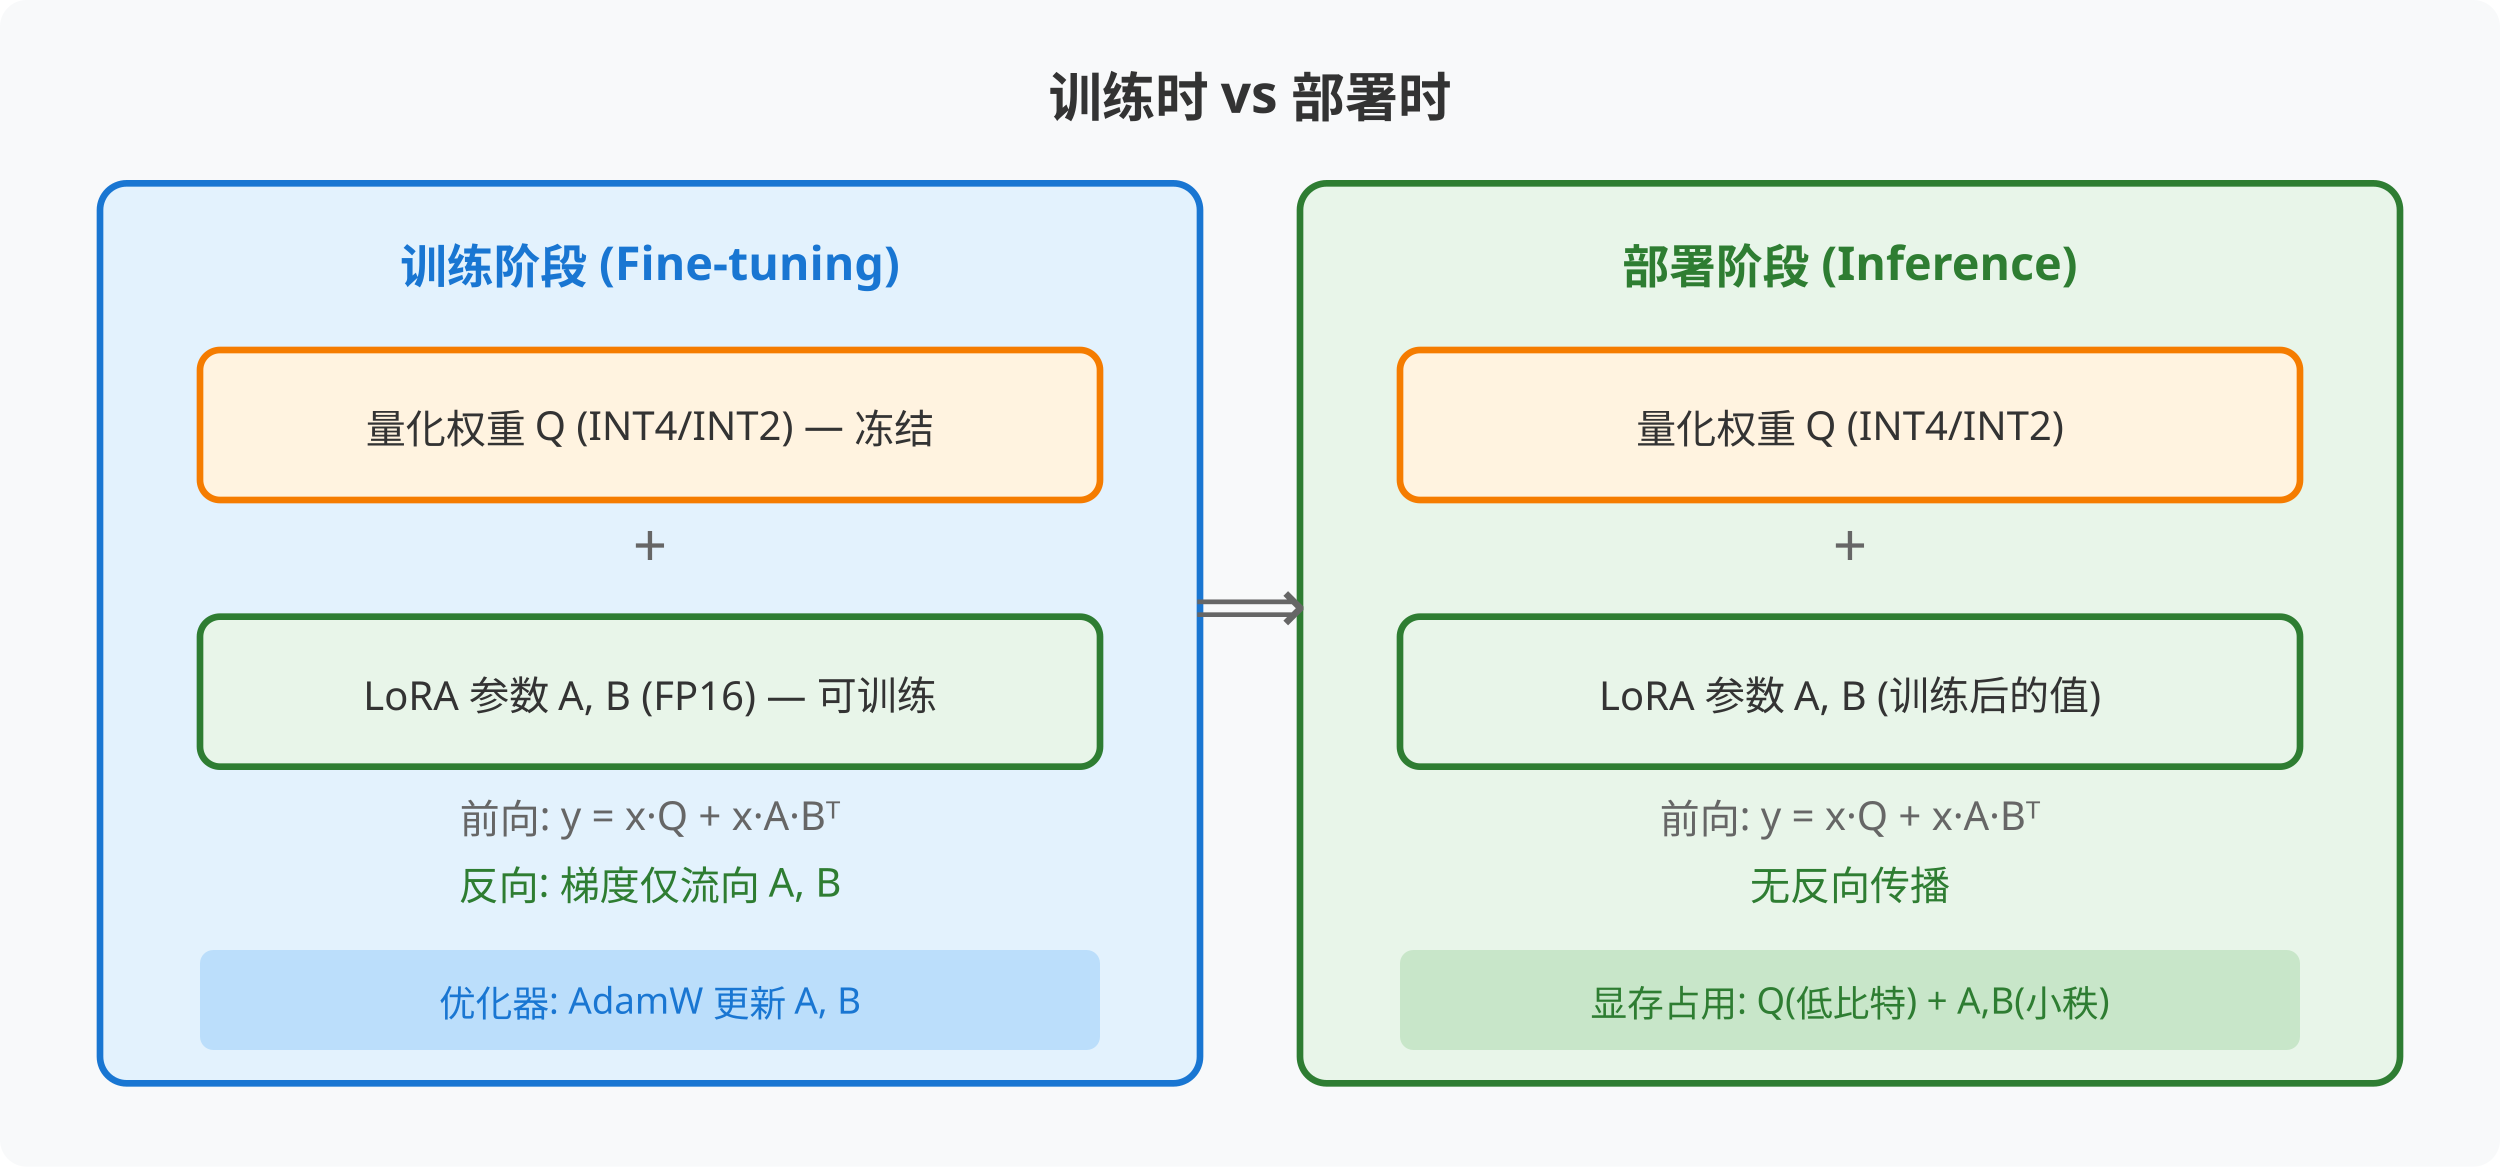
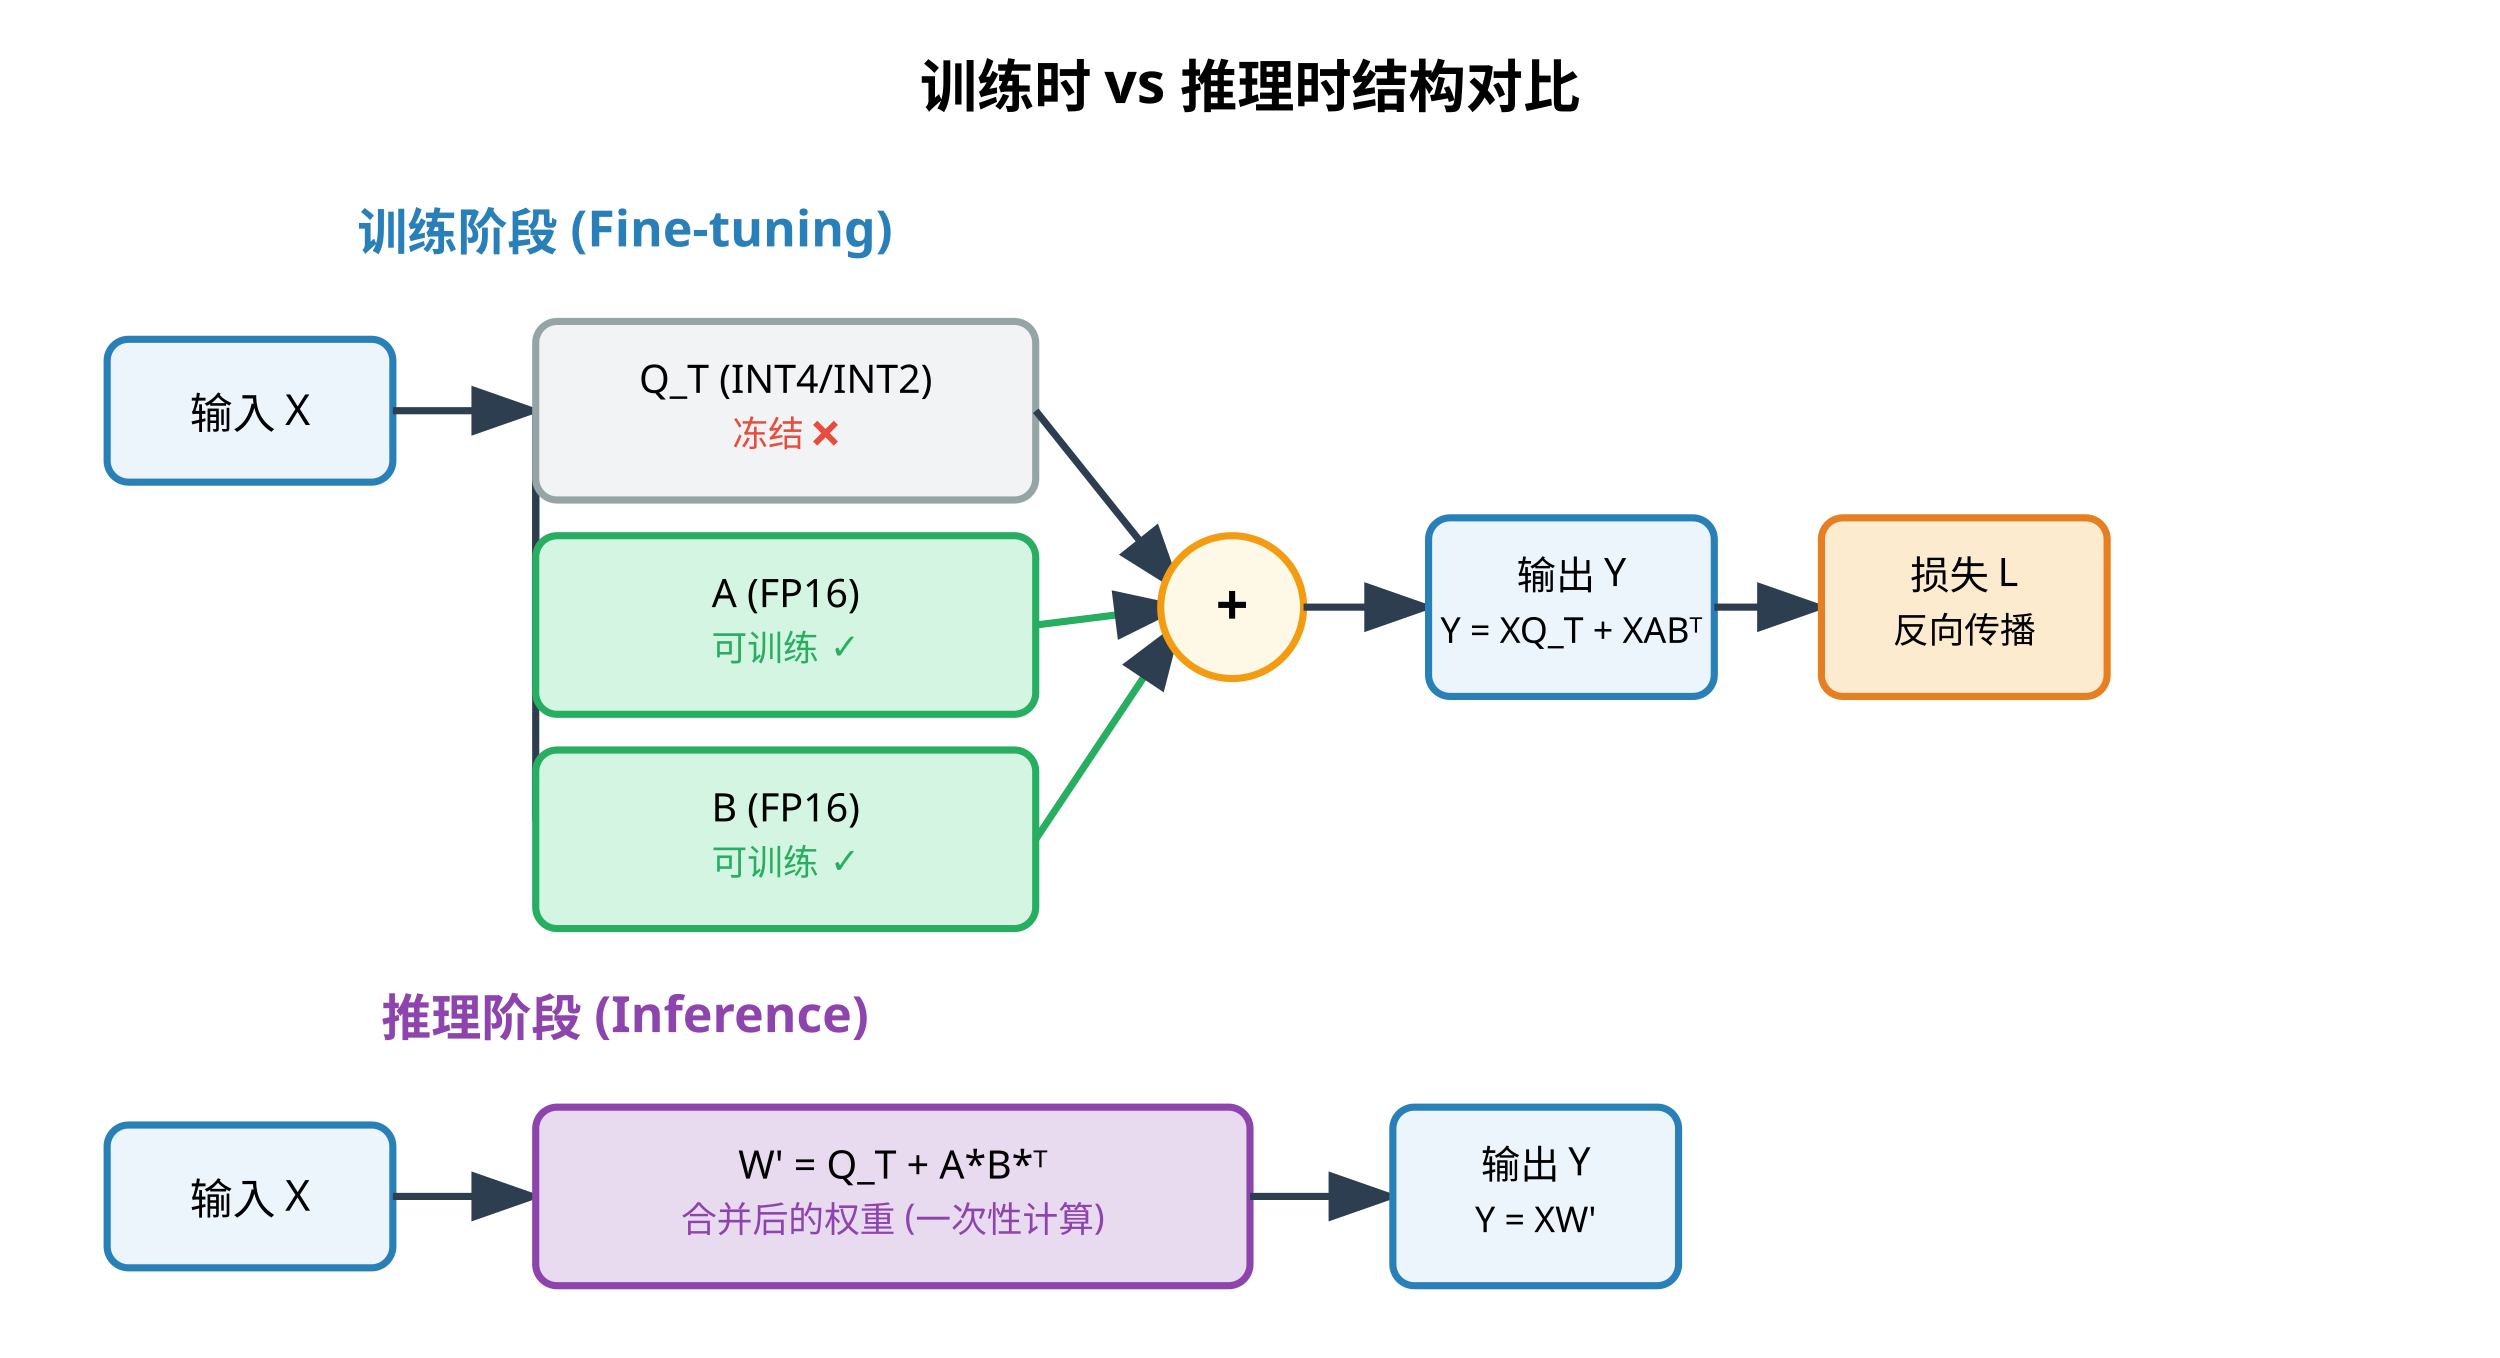
- <svg xmlns="http://www.w3.org/2000/svg" viewBox="0 0 750 350" font-family="sans-serif">
-   <rect width="750" height="350" fill="#f8f9fa" rx="8" />
-   <text x="375" y="35" text-anchor="middle" font-size="16" font-weight="bold" fill="#333">训练时 vs 部署时</text>
-   <rect x="30" y="55" width="330" height="270" fill="#e3f2fd" rx="8" stroke="#1976d2" stroke-width="2" />
-   <text x="195" y="85" text-anchor="middle" font-size="14" font-weight="bold" fill="#1976d2">训练阶段 (Fine-tuning)</text>
-   <rect x="60" y="105" width="270" height="45" fill="#fff3e0" rx="6" stroke="#f57c00" stroke-width="2" />
-   <text x="195" y="133" text-anchor="middle" font-size="12" fill="#333">量化权重 Q (INT4/INT2) — 冻结</text>
-   <text x="195" y="170" text-anchor="middle" font-size="18" fill="#666">+</text>
-   <rect x="60" y="185" width="270" height="45" fill="#e8f5e9" rx="6" stroke="#2e7d32" stroke-width="2" />
-   <text x="195" y="213" text-anchor="middle" font-size="12" fill="#333">LoRA 参数 A, B (FP16) — 可训练</text>
-   <text x="195" y="250" text-anchor="middle" font-size="12" fill="#666">前向: y = x·Q + x·A·Bᵀ</text>
-   <text x="195" y="270" text-anchor="middle" font-size="12" fill="#2e7d32">反向: 梯度仅流向 A, B</text>
-   <rect x="60" y="285" width="270" height="30" fill="#bbdefb" rx="4" />
-   <text x="195" y="305" text-anchor="middle" font-size="11" fill="#1976d2">优化器: AdamW 更新 A, B</text>
-   <rect x="390" y="55" width="330" height="270" fill="#e8f5e9" rx="8" stroke="#2e7d32" stroke-width="2" />
-   <text x="555" y="85" text-anchor="middle" font-size="14" font-weight="bold" fill="#2e7d32">部署阶段 (Inference)</text>
-   <rect x="420" y="105" width="270" height="45" fill="#fff3e0" rx="6" stroke="#f57c00" stroke-width="2" />
-   <text x="555" y="133" text-anchor="middle" font-size="12" fill="#333">量化权重 Q (INT4/INT2)</text>
-   <text x="555" y="170" text-anchor="middle" font-size="18" fill="#666">+</text>
-   <rect x="420" y="185" width="270" height="45" fill="#e8f5e9" rx="6" stroke="#2e7d32" stroke-width="2" />
-   <text x="555" y="213" text-anchor="middle" font-size="12" fill="#333">LoRA 参数 A, B (训练后的值)</text>
-   <text x="555" y="250" text-anchor="middle" font-size="12" fill="#666">前向: y = x·Q + x·A·Bᵀ</text>
-   <text x="555" y="270" text-anchor="middle" font-size="12" fill="#2e7d32">无反向传播</text>
-   <rect x="420" y="285" width="270" height="30" fill="#c8e6c9" rx="4" />
-   <text x="555" y="305" text-anchor="middle" font-size="11" fill="#2e7d32">显存占用: Q(低比特) + A,B(小秩)</text>
-   <text x="375" y="190" text-anchor="middle" font-size="24" fill="#666">⟹</text>
+ <svg xmlns="http://www.w3.org/2000/svg" viewBox="0 0 700 380" font-family="sans-serif">
+   <text x="350" y="30" text-anchor="middle" font-size="16" font-weight="bold">训练时 vs 推理时结构对比</text>
+   <text x="175" y="70" text-anchor="middle" font-size="14" font-weight="bold" fill="#2980b9">训练阶段 (Fine-tuning)</text>
+   <rect x="30" y="95" width="80" height="40" rx="6" fill="#ebf5fb" stroke="#2980b9" stroke-width="2" />
+   <text x="70" y="120" text-anchor="middle" font-size="12">输入 X</text>
+   <line x1="110" y1="115" x2="150" y2="115" stroke="#2c3e50" stroke-width="2" marker-end="url(#arrow)" />
+   <line x1="150" y1="115" x2="150" y2="170" stroke="#2c3e50" stroke-width="2" />
+   <line x1="150" y1="115" x2="150" y2="230" stroke="#2c3e50" stroke-width="2" />
+   <rect x="150" y="90" width="140" height="50" rx="6" fill="#f2f3f4" stroke="#95a5a6" stroke-width="2" />
+   <text x="220" y="110" text-anchor="middle" font-size="11">Q_T (INT4/INT2)</text>
+   <text x="220" y="125" text-anchor="middle" font-size="10" fill="#e74c3c">冻结 ❌</text>
+   <rect x="150" y="150" width="140" height="50" rx="6" fill="#d5f5e3" stroke="#27ae60" stroke-width="2" />
+   <text x="220" y="170" text-anchor="middle" font-size="11">A (FP16)</text>
+   <text x="220" y="185" text-anchor="middle" font-size="10" fill="#27ae60">可训练 ✓</text>
+   <rect x="150" y="210" width="140" height="50" rx="6" fill="#d5f5e3" stroke="#27ae60" stroke-width="2" />
+   <text x="220" y="230" text-anchor="middle" font-size="11">B (FP16)</text>
+   <text x="220" y="245" text-anchor="middle" font-size="10" fill="#27ae60">可训练 ✓</text>
+   <line x1="290" y1="115" x2="330" y2="165" stroke="#2c3e50" stroke-width="2" marker-end="url(#arrow)" />
+   <line x1="290" y1="175" x2="330" y2="170" stroke="#27ae60" stroke-width="2" marker-end="url(#arrow)" />
+   <line x1="290" y1="235" x2="330" y2="175" stroke="#27ae60" stroke-width="2" marker-end="url(#arrow)" />
+   <circle cx="345" cy="170" r="20" fill="#fef9e7" stroke="#f39c12" stroke-width="2" />
+   <text x="345" y="175" text-anchor="middle" font-size="16" font-weight="bold">+</text>
+   <line x1="365" y1="170" x2="400" y2="170" stroke="#2c3e50" stroke-width="2" marker-end="url(#arrow)" />
+   <rect x="400" y="145" width="80" height="50" rx="6" fill="#ebf5fb" stroke="#2980b9" stroke-width="2" />
+   <text x="440" y="165" text-anchor="middle" font-size="11">输出 Y</text>
+   <text x="440" y="180" text-anchor="middle" font-size="10">Y = XQ_T + XABᵀ</text>
+   <line x1="480" y1="170" x2="510" y2="170" stroke="#2c3e50" stroke-width="2" marker-end="url(#arrow)" />
+   <rect x="510" y="145" width="80" height="50" rx="6" fill="#fdebd0" stroke="#e67e22" stroke-width="2" />
+   <text x="550" y="165" text-anchor="middle" font-size="11">损失 L</text>
+   <text x="550" y="180" text-anchor="middle" font-size="10">反向传播</text>
+   <text x="175" y="290" text-anchor="middle" font-size="14" font-weight="bold" fill="#8e44ad">推理阶段 (Inference)</text>
+   <rect x="30" y="315" width="80" height="40" rx="6" fill="#ebf5fb" stroke="#2980b9" stroke-width="2" />
+   <text x="70" y="340" text-anchor="middle" font-size="12">输入 X</text>
+   <line x1="110" y1="335" x2="150" y2="335" stroke="#2c3e50" stroke-width="2" marker-end="url(#arrow)" />
+   <rect x="150" y="310" width="200" height="50" rx="6" fill="#e8daef" stroke="#8e44ad" stroke-width="2" />
+   <text x="250" y="330" text-anchor="middle" font-size="11">W' = Q_T + A*B*ᵀ</text>
+   <text x="250" y="345" text-anchor="middle" font-size="10" fill="#8e44ad">合并后的权重 (一次性计算)</text>
+   <line x1="350" y1="335" x2="390" y2="335" stroke="#2c3e50" stroke-width="2" marker-end="url(#arrow)" />
+   <rect x="390" y="310" width="80" height="50" rx="6" fill="#ebf5fb" stroke="#2980b9" stroke-width="2" />
+   <text x="430" y="330" text-anchor="middle" font-size="11">输出 Y</text>
+   <text x="430" y="345" text-anchor="middle" font-size="10">Y = XW'</text>
+   <rect x="20" y="370" width="660" height="0" rx="0" fill="none" stroke="none" />
+   <defs>
+     <marker id="arrow" markerWidth="10" markerHeight="7" refX="9" refY="3.5" orient="auto">
+       <polygon points="0 0, 10 3.5, 0 7" fill="#2c3e50" />
+     </marker>
+   </defs>
</svg>
